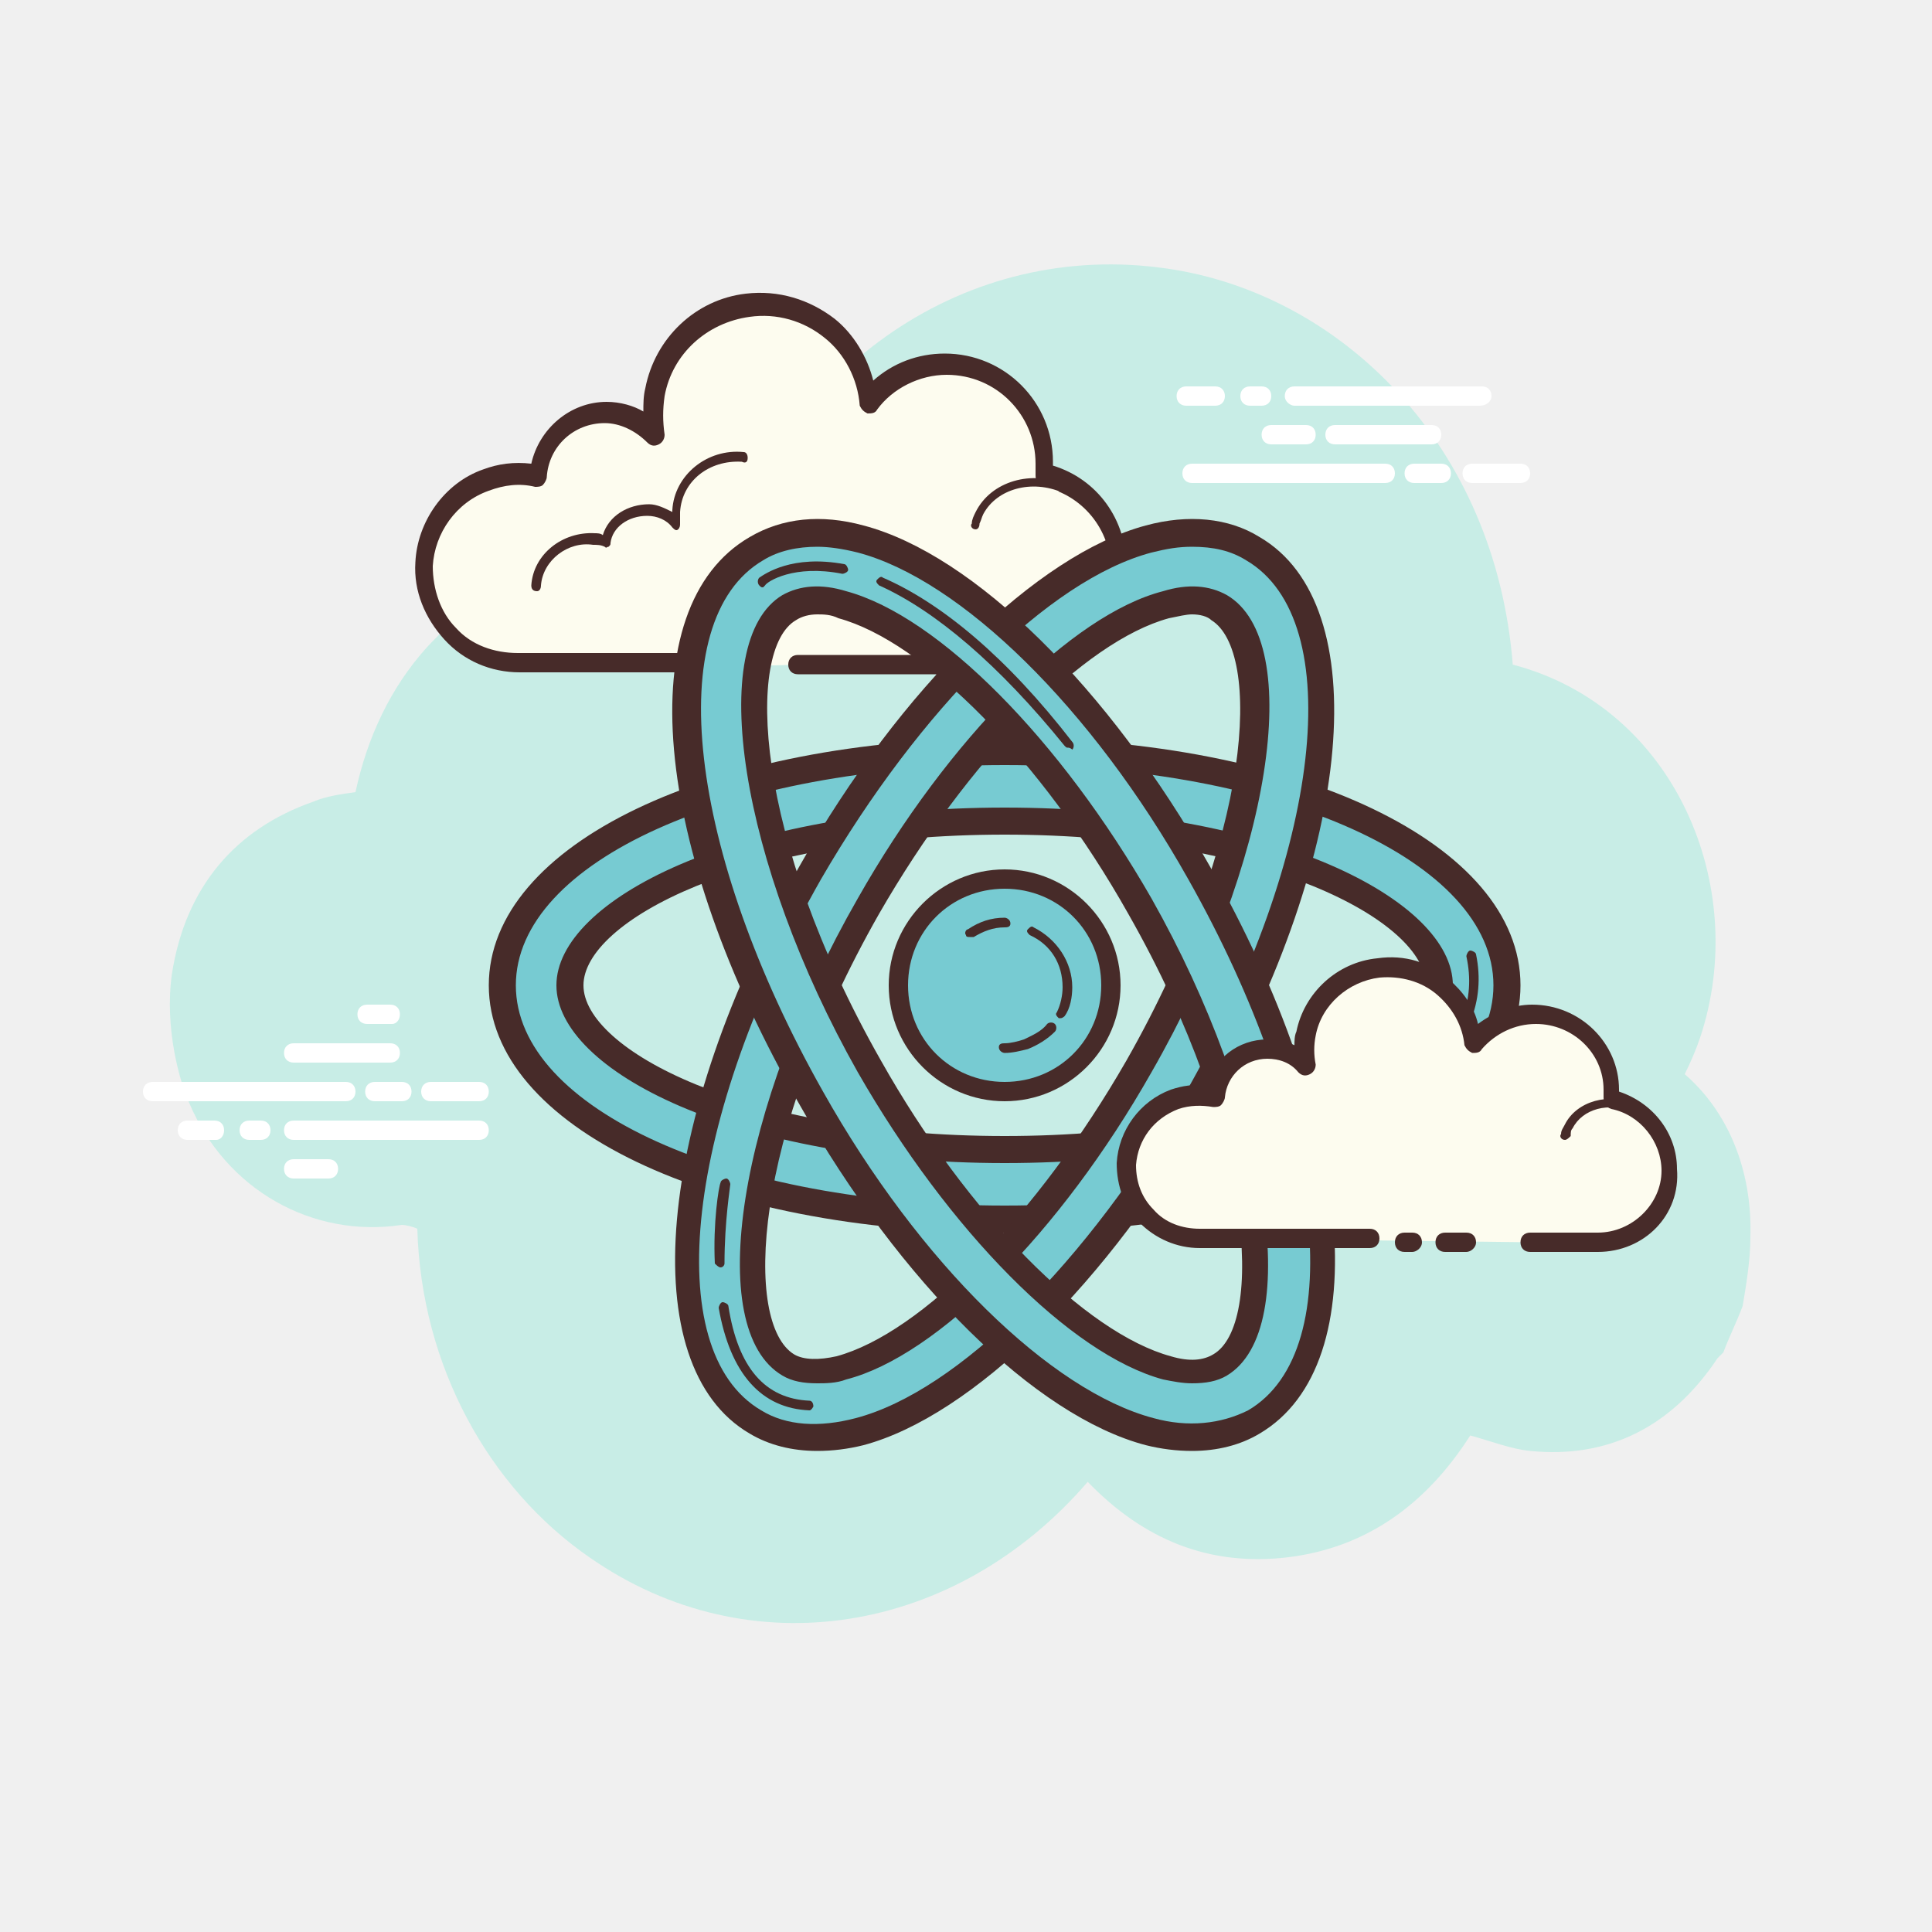
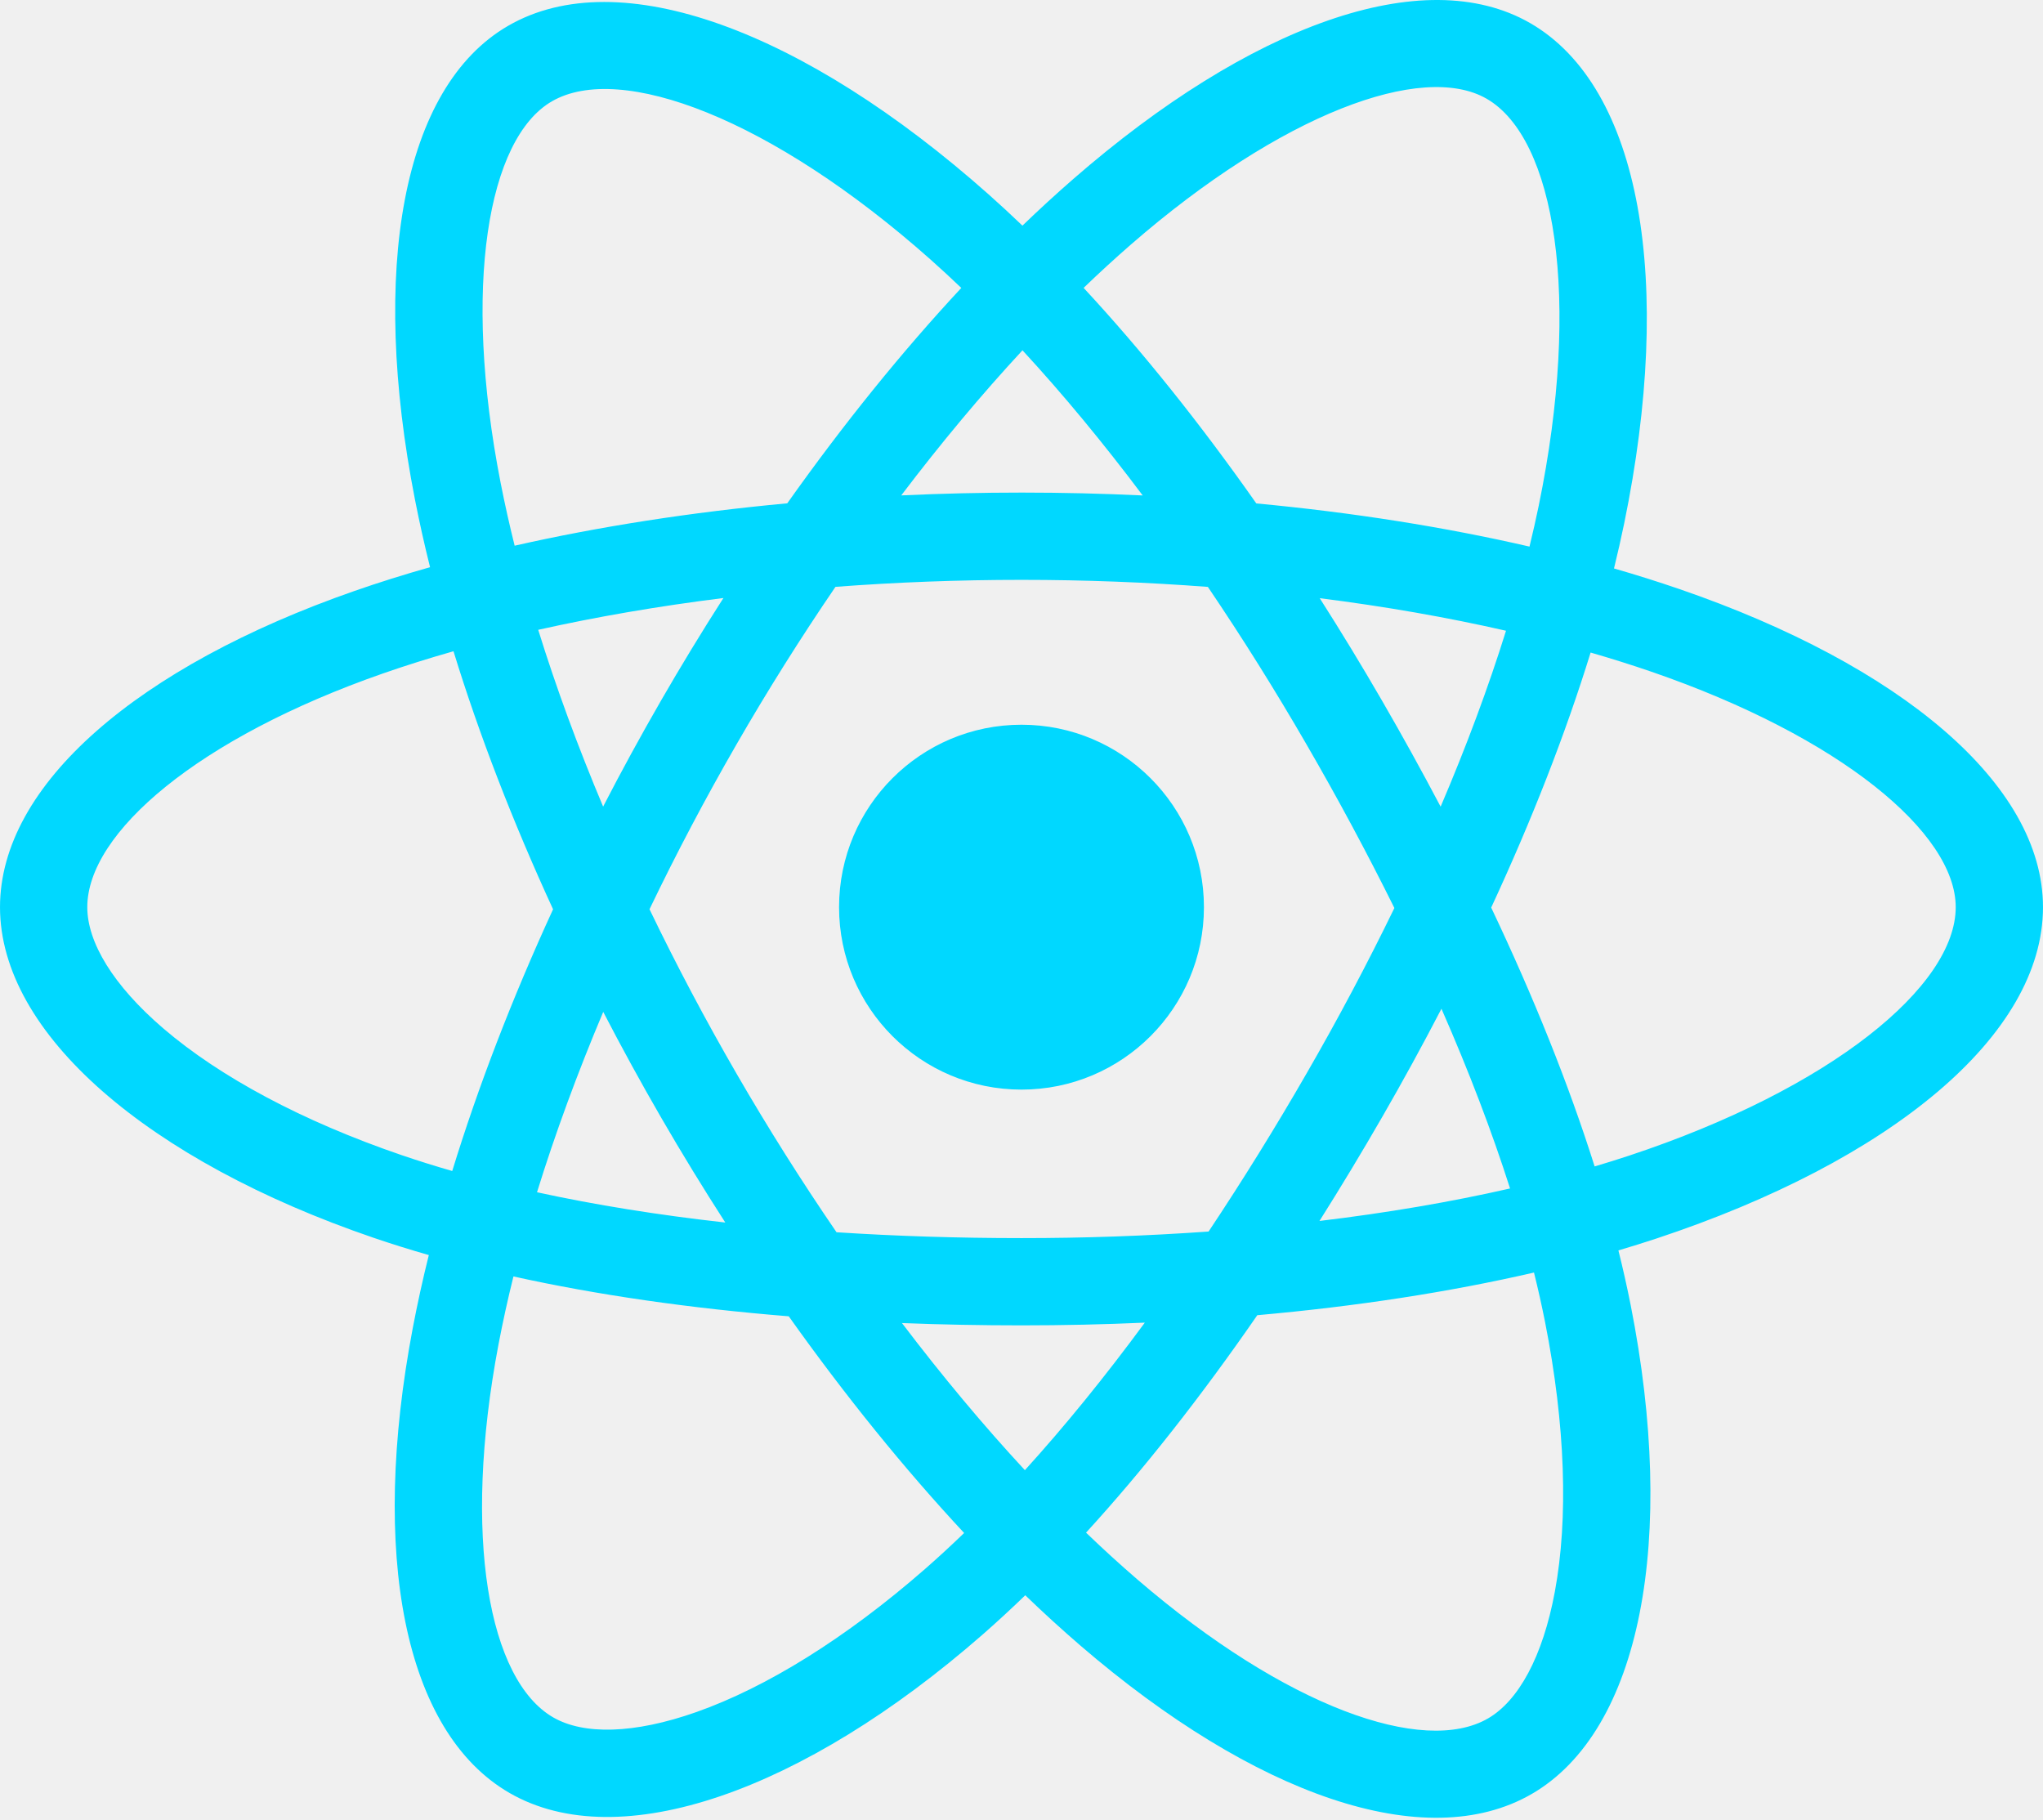
- <svg xmlns="http://www.w3.org/2000/svg" x="0px" y="0px" width="100" height="100" viewBox="0 0 100 100">
-   <path fill="#c8ede6" d="M87.2,55.6c0.3-0.6,0.6-1.3,0.8-1.9c2.6-7.8-1.3-17.1-9.7-19.3c-0.9-11.4-8.9-19.2-17.9-20.5 c-10.3-1.5-19.8,5-23,15.5c-3.8-1.3-7.5-1.2-11,0.9c-1.6,0.7-3,1.8-4.3,3.2c-1.9,2.1-3.1,4.7-3.7,7.5c-0.7,0.1-1.5,0.2-2.2,0.5 c-4,1.4-6.6,4.4-7.3,8.9c-0.4,2.8,0.4,5.6,0.9,6.7c1.9,4.5,6.4,7,11,6.3c0.2,0,0.6,0.1,0.8,0.2c0.2,7.1,3.7,13.4,8.9,17 c8.3,5.8,19,4,25.8-3.9c2.9,3,6.3,4.4,10.4,3.9c4-0.5,7.1-2.7,9.4-6.3c1.1,0.3,2.1,0.7,3.1,0.8c4,0.4,7.3-1.2,9.7-4.8 c0.1-0.1,0.2-0.2,0.3-0.3c0.3-0.8,0.7-1.6,1-2.4c0.2-1.2,0.4-2.4,0.4-3.6C90.7,60.5,89.4,57.5,87.2,55.6z" />
-   <path fill="#fdfcef" d="M41.3,34.4c0,0,11.7,0,11.8,0c2.7,0,4.9-2.2,4.9-4.9c0-2.4-1.7-4.3-3.9-4.8c0-0.2,0-0.4,0-0.6 c0-2.8-2.3-5.1-5.1-5.1c-1.7,0-3.1,0.8-4,2c-0.2-3.1-3-5.5-6.3-5.1c-2.4,0.3-4.3,2.1-4.8,4.5c-0.1,0.8-0.1,1.5,0,2.2 c-0.6-0.7-1.5-1.1-2.6-1.1c-1.9,0-3.4,1.4-3.5,3.3c-0.8-0.2-1.8-0.2-2.7,0.2c-1.8,0.7-3.1,2.4-3.2,4.4c-0.1,2.8,2.1,5.1,4.9,5.1 c0.2,0,0.9,0,1.1,0h10.2" />
-   <path fill="#472b29" d="M53.1,34.9H41.3c-0.3,0-0.5-0.2-0.5-0.5s0.2-0.5,0.5-0.5h11.8c2.4,0,4.4-2,4.4-4.4c0-2.1-1.5-3.9-3.5-4.3 c-0.3-0.1-0.4-0.3-0.4-0.6c0-0.2,0-0.4,0-0.6c0-2.5-2-4.6-4.6-4.6c-1.4,0-2.8,0.7-3.6,1.8c-0.1,0.2-0.3,0.2-0.5,0.2 c-0.2-0.1-0.3-0.2-0.4-0.4c-0.1-1.4-0.8-2.7-1.8-3.5c-1.1-0.9-2.5-1.3-3.9-1.1c-2.2,0.3-4,1.9-4.4,4.1c-0.1,0.7-0.1,1.3,0,2 c0,0.2-0.1,0.4-0.3,0.5c-0.2,0.1-0.4,0.1-0.6-0.1c-0.6-0.6-1.4-1-2.2-1c-1.6,0-2.9,1.2-3,2.8c0,0.1-0.1,0.3-0.2,0.4 c-0.1,0.1-0.3,0.1-0.4,0.1c-0.8-0.2-1.6-0.1-2.4,0.2c-1.7,0.6-2.8,2.2-2.9,3.9c0,1.2,0.4,2.4,1.2,3.2c0.8,0.9,2,1.3,3.2,1.3h11.3 c0.3,0,0.5,0.2,0.5,0.5s-0.2,0.5-0.5,0.5H26.9c-1.5,0-2.9-0.6-3.9-1.7c-1-1.1-1.6-2.5-1.5-4c0.1-2.1,1.5-4.1,3.5-4.8 c0.8-0.3,1.6-0.4,2.5-0.3c0.4-1.8,2-3.2,3.9-3.2c0.7,0,1.4,0.2,1.9,0.5c0-0.4,0-0.8,0.1-1.2c0.5-2.6,2.6-4.6,5.2-4.9 c1.7-0.2,3.3,0.3,4.6,1.3c1,0.8,1.7,2,2,3.2c1-0.9,2.3-1.4,3.7-1.4c3.1,0,5.6,2.5,5.6,5.6c0,0.1,0,0.2,0,0.2 c2.3,0.7,3.8,2.8,3.8,5.2C58.5,32.5,56.1,34.9,53.1,34.9z" />
-   <path fill="#fdfcef" d="M38.5,23.7c-1.8-0.1-3.4,1.1-3.5,2.8c0,0.2,0,0.4,0,0.6c-0.3-0.4-0.9-0.7-1.5-0.7c-1.1-0.1-2,0.6-2.2,1.6 c-0.2-0.1-0.4-0.1-0.6-0.1c-1.6-0.1-2.9,1-3,2.4" />
-   <path fill="#472b29" d="M27.8,30.6C27.8,30.6,27.8,30.6,27.8,30.6c-0.2,0-0.3-0.1-0.3-0.3c0.1-1.6,1.6-2.8,3.3-2.7 c0.1,0,0.3,0,0.4,0.1c0.3-1,1.3-1.6,2.4-1.6c0.4,0,0.8,0.2,1.2,0.4c0,0,0,0,0-0.1c0.1-1.8,1.8-3.2,3.7-3c0.1,0,0.2,0.1,0.2,0.3 s-0.1,0.3-0.3,0.2c-1.7-0.1-3.1,1-3.2,2.6c0,0.2,0,0.4,0,0.6c0,0.1,0,0.2-0.1,0.3s-0.2,0-0.3-0.1c-0.3-0.4-0.8-0.6-1.3-0.6 c-1,0-1.8,0.6-1.9,1.4c0,0.1,0,0.1-0.1,0.2c-0.1,0-0.1,0.1-0.2,0c-0.2-0.1-0.4-0.1-0.6-0.1C29.4,28,28.1,29,28,30.3 C28,30.5,27.9,30.6,27.8,30.6z" />
-   <path fill="#fdfcef" d="M55.1,25.3c-1.7-0.8-3.7-0.2-4.4,1.3c-0.1,0.2-0.2,0.4-0.2,0.6" />
-   <path fill="#472b29" d="M50.5,27.4C50.5,27.4,50.5,27.4,50.5,27.4c-0.2,0-0.3-0.2-0.2-0.3c0-0.2,0.1-0.4,0.2-0.6 c0.8-1.6,2.9-2.2,4.7-1.4c0.1,0.1,0.2,0.2,0.1,0.3c-0.1,0.1-0.2,0.2-0.3,0.1c-1.6-0.7-3.4-0.2-4.1,1.1c-0.1,0.2-0.1,0.3-0.2,0.5 C50.7,27.3,50.6,27.4,50.5,27.4z" />
-   <path fill="#fff" d="M17.9,57h-10c-0.3,0-0.5-0.2-0.5-0.5S7.6,56,7.9,56h10c0.3,0,0.5,0.2,0.5,0.5S18.2,57,17.9,57z M21.3,56.5 c0-0.3-0.2-0.5-0.5-0.5h-1.4c-0.3,0-0.5,0.2-0.5,0.5s0.2,0.5,0.5,0.5h1.4C21.1,57,21.3,56.8,21.3,56.5z M25.3,56.5 c0-0.3-0.2-0.5-0.5-0.5h-2.5c-0.3,0-0.5,0.2-0.5,0.5S22,57,22.3,57h2.5C25.1,57,25.3,56.8,25.3,56.5z M25.3,58.5 c0-0.3-0.2-0.5-0.5-0.5h-9.6c-0.3,0-0.5,0.2-0.5,0.5s0.2,0.5,0.5,0.5h9.6C25.1,59,25.3,58.8,25.3,58.5z M14,58.5 c0-0.3-0.2-0.5-0.5-0.5h-0.6c-0.3,0-0.5,0.2-0.5,0.5s0.2,0.5,0.5,0.5h0.6C13.8,59,14,58.8,14,58.5z M11.6,58.5 c0-0.3-0.2-0.5-0.5-0.5H9.7c-0.3,0-0.5,0.2-0.5,0.5S9.4,59,9.7,59h1.5C11.4,59,11.6,58.8,11.6,58.5z M20.7,54.5 c0-0.3-0.2-0.5-0.5-0.5h-5c-0.3,0-0.5,0.2-0.5,0.5s0.2,0.5,0.5,0.5h5C20.5,55,20.7,54.8,20.7,54.5z M20.7,52.5 c0-0.3-0.2-0.5-0.5-0.5H19c-0.3,0-0.5,0.2-0.5,0.5S18.7,53,19,53h1.3C20.5,53,20.7,52.8,20.7,52.5z M17.5,60.5 c0-0.3-0.2-0.5-0.5-0.5h-1.8c-0.3,0-0.5,0.2-0.5,0.5s0.2,0.5,0.5,0.5H17C17.3,61,17.5,60.8,17.5,60.5z" />
-   <path fill="#fff" d="M71.7,25h-10c-0.3,0-0.5-0.2-0.5-0.5s0.2-0.5,0.5-0.5h10c0.3,0,0.5,0.2,0.5,0.5S72,25,71.7,25z M75.1,24.5 c0-0.3-0.2-0.5-0.5-0.5h-1.4c-0.3,0-0.5,0.2-0.5,0.5s0.2,0.5,0.5,0.5h1.4C74.9,25,75.1,24.8,75.1,24.5z M79.2,24.5 c0-0.3-0.2-0.5-0.5-0.5h-2.5c-0.3,0-0.5,0.2-0.5,0.5s0.2,0.5,0.5,0.5h2.5C79,25,79.2,24.8,79.2,24.5z M77.2,20.5 c0-0.3-0.2-0.5-0.5-0.5H67c-0.3,0-0.5,0.2-0.5,0.5S66.8,21,67,21h9.6C76.9,21,77.2,20.8,77.2,20.5z M65.8,20.5 c0-0.3-0.2-0.5-0.5-0.5h-0.6c-0.3,0-0.5,0.2-0.5,0.5s0.2,0.5,0.5,0.5h0.6C65.6,21,65.8,20.8,65.8,20.5z M63.4,20.5 c0-0.3-0.2-0.5-0.5-0.5h-1.5c-0.3,0-0.5,0.2-0.5,0.5s0.2,0.5,0.5,0.5h1.5C63.2,21,63.4,20.8,63.4,20.5z M74.6,22.5 c0-0.3-0.2-0.5-0.5-0.5h-5c-0.3,0-0.5,0.2-0.5,0.5s0.2,0.5,0.5,0.5h5C74.4,23,74.6,22.8,74.6,22.5z M74.6,20.5 c0-0.3-0.2-0.5-0.5-0.5h-1.3c-0.3,0-0.5,0.2-0.5,0.5s0.2,0.5,0.5,0.5h1.3C74.4,21,74.6,20.8,74.6,20.5z M68.1,22.5 c0-0.3-0.2-0.5-0.5-0.5h-1.8c-0.3,0-0.5,0.2-0.5,0.5s0.2,0.5,0.5,0.5h1.8C67.9,23,68.1,22.8,68.1,22.5z" />
-   <path fill="#77cbd2" d="M52,63.1c-14.8,0-26-5.2-26-12.1s11.2-12.1,26-12.1c14.8,0,26,5.2,26,12.1S66.8,63.1,52,63.1z M52,42.5 c-13.3,0-22.5,4.5-22.5,8.5s9.3,8.5,22.5,8.5S74.5,55,74.5,51S65.3,42.5,52,42.5z" />
-   <path fill="#472b29" d="M52,63.8c-15.2,0-26.7-5.5-26.7-12.8S36.8,38.2,52,38.2S78.7,43.7,78.7,51S67.2,63.8,52,63.8z M52,39.6 c-14.2,0-25.3,5-25.3,11.4S37.8,62.4,52,62.4s25.3-5,25.3-11.4S66.2,39.6,52,39.6z M52,60.2c-13.9,0-23.2-4.8-23.2-9.2 s9.3-9.2,23.2-9.2s23.2,4.8,23.2,9.2S65.9,60.2,52,60.2z M52,43.2c-13.5,0-21.8,4.5-21.8,7.8s8.3,7.8,21.8,7.8s21.8-4.5,21.8-7.8 S65.5,43.2,52,43.2z" />
-   <path fill="#77cbd2" d="M42.3,74.4c-1.2,0-2.2-0.3-3.2-0.8C33.4,70.2,34.6,58,42,45.2c5.1-9,12-15.8,17.5-17.2c2-0.5,3.9-0.4,5.4,0.5 c5.7,3.3,4.5,15.5-2.9,28.4c-5.1,9-12,15.8-17.5,17.2C43.7,74.3,43,74.4,42.3,74.4z M61.7,31.1c-0.4,0-0.9,0.1-1.3,0.2 c-4.6,1.2-10.8,7.5-15.4,15.6c-6.4,11.2-7.5,21.8-4.1,23.7c0.7,0.4,1.6,0.5,2.8,0.2c4.6-1.2,10.8-7.5,15.4-15.6 c6.4-11.2,7.5-21.8,4.1-23.7C62.8,31.2,62.3,31.1,61.7,31.1z" />
-   <path fill="#472b29" d="M42.3,75.1c-1.3,0-2.5-0.3-3.5-0.9c-6-3.5-4.9-16.2,2.6-29.4c5.2-9.2,12.3-16.1,17.9-17.6 c2.2-0.6,4.3-0.4,5.9,0.6c6,3.5,4.9,16.2-2.6,29.4c-5.2,9.2-12.3,16.1-17.9,17.6C43.9,75,43.1,75.1,42.3,75.1z M61.7,28.3 c-0.7,0-1.3,0.1-2.1,0.3c-5.3,1.4-12,8.1-17.1,16.9c-7,12.3-8.4,24.4-3.1,27.5c1.3,0.8,3,0.9,4.9,0.4c5.3-1.4,12-8.1,17.1-16.9 c7-12.3,8.4-24.4,3.1-27.5C63.7,28.5,62.8,28.3,61.7,28.3z M42.3,71.6c-0.7,0-1.3-0.1-1.8-0.4c-4.1-2.4-2.3-13.9,3.9-24.7 c4.7-8.3,11.1-14.7,15.8-15.9c1.3-0.4,2.4-0.3,3.3,0.2c4.1,2.4,2.3,13.9-3.9,24.7c-4.7,8.3-11.1,14.7-15.8,15.9 C43.3,71.6,42.7,71.6,42.3,71.6z M61.7,31.8c-0.3,0-0.7,0.1-1.2,0.2c-4.4,1.2-10.4,7.3-15,15.3c-6.6,11.6-7,21.2-4.4,22.8 c0.5,0.3,1.3,0.3,2.2,0.1c4.4-1.2,10.4-7.3,15-15.3c6.6-11.6,7-21.2,4.4-22.8C62.5,31.9,62.1,31.8,61.7,31.8z" />
-   <path fill="#77cbd2" d="M61.7,74.4c-0.7,0-1.5-0.1-2.2-0.3C54,72.6,47.1,65.8,42,56.8c-7.3-12.9-8.6-25.1-2.9-28.4 c1.5-0.9,3.4-1.1,5.4-0.5C50,29.4,56.9,36.2,62,45.2c7.3,12.9,8.6,25.1,2.9,28.4C64,74.1,62.9,74.4,61.7,74.4z M42.3,31.1 c-0.5,0-1,0.1-1.4,0.3c-3.3,1.9-2.3,12.5,4.1,23.7c4.6,8.1,10.8,14.4,15.4,15.6c1.1,0.3,2.1,0.3,2.8-0.2c3.3-1.9,2.3-12.5-4.1-23.7 c-4.6-8.1-10.8-14.4-15.4-15.6C43.1,31.1,42.7,31.1,42.3,31.1z" />
-   <path fill="#472b29" d="M61.7,75.1c-0.8,0-1.6-0.1-2.4-0.3c-5.7-1.5-12.7-8.4-17.9-17.6c-7.7-13.4-8.8-25.8-2.6-29.4 c1.7-1,3.7-1.2,5.9-0.6c5.7,1.5,12.7,8.4,17.9,17.6c7.5,13.2,8.7,25.8,2.6,29.4C64.2,74.8,63,75.1,61.7,75.1z M42.3,28.3 c-1,0-2,0.2-2.8,0.7c-5.3,3.1-3.9,15.1,3.1,27.5c5,8.9,11.8,15.5,17.1,16.9c1.8,0.5,3.5,0.3,4.9-0.4c5.3-3.1,3.9-15.1-3.1-27.5 c-5-8.9-11.8-15.5-17.1-16.9C43.6,28.4,42.9,28.3,42.3,28.3z M61.7,71.6c-0.5,0-1-0.1-1.5-0.2c-4.8-1.3-11.1-7.7-15.8-15.9 c-6.1-10.8-7.9-22.3-3.9-24.7c0.9-0.5,2-0.6,3.3-0.2c4.8,1.3,11.1,7.7,15.8,15.9c6.1,10.8,7.9,22.3,3.9,24.7 C63,71.5,62.4,71.6,61.7,71.6z M42.3,31.8c-0.4,0-0.8,0.1-1.1,0.3c-2.6,1.5-2.2,11.2,4.4,22.8c4.5,8,10.6,14.1,15,15.3 c1,0.3,1.7,0.2,2.2-0.1c2.6-1.5,2.2-11.2-4.4-22.8c-4.5-8-10.6-14.1-15-15.3C43,31.8,42.6,31.8,42.3,31.8z" />
-   <circle cx="52" cy="51" r="5.5" fill="#77cbd2" />
-   <path fill="#472b29" d="M52,57c-3.3,0-6-2.7-6-6s2.7-6,6-6s6,2.7,6,6S55.3,57,52,57z M52,46c-2.8,0-5,2.2-5,5s2.2,5,5,5s5-2.2,5-5 S54.8,46,52,46z" />
-   <path fill="#472b29" d="M52,54.5c-0.1,0-0.3-0.1-0.3-0.3S51.9,54,52,54c0.3,0,0.7-0.1,1-0.2c0.4-0.2,0.9-0.4,1.2-0.8 c0.1-0.1,0.3-0.1,0.4,0c0.1,0.1,0.1,0.3,0,0.4c-0.4,0.4-0.9,0.7-1.4,0.9C52.8,54.4,52.4,54.5,52,54.5z" />
-   <g>
-     <path fill="#472b29" d="M54.9,52.7c0,0-0.1,0-0.1,0c-0.1-0.1-0.2-0.2-0.1-0.3c0.2-0.4,0.3-0.9,0.3-1.3c0-1.2-0.6-2.2-1.7-2.7 c-0.1-0.1-0.2-0.2-0.1-0.3c0.1-0.1,0.2-0.2,0.3-0.1c1.2,0.6,2,1.8,2,3.1c0,0.5-0.1,1.1-0.4,1.5C55.1,52.6,55,52.7,54.9,52.7z" />
-   </g>
-   <g>
-     <path fill="#472b29" d="M50.2,48.5c-0.1,0-0.2,0-0.2-0.1c-0.1-0.1,0-0.3,0.1-0.3c0.6-0.4,1.2-0.6,1.9-0.6c0.1,0,0.3,0.1,0.3,0.3 S52.1,48,52,48c-0.6,0-1.1,0.2-1.6,0.5C50.3,48.5,50.3,48.5,50.2,48.5z" />
-   </g>
-   <g>
-     <path fill="#472b29" d="M55.3,38.7c-0.1,0-0.1,0-0.2-0.1c-3.4-4.2-6.7-7-9.6-8.3c-0.1-0.1-0.2-0.2-0.1-0.3c0.1-0.1,0.2-0.2,0.3-0.1 c3,1.3,6.4,4.1,9.8,8.5c0.1,0.1,0.1,0.3,0,0.4C55.4,38.7,55.3,38.7,55.3,38.7z" />
-   </g>
-   <g>
-     <path fill="#472b29" d="M39.5,30.4c-0.1,0-0.1,0-0.2-0.1c-0.1-0.1-0.1-0.3,0-0.4c0.3-0.2,1.7-1.2,4.4-0.7c0.1,0,0.2,0.2,0.2,0.3 c0,0.1-0.2,0.2-0.3,0.2c-2.5-0.5-3.9,0.4-4,0.6C39.6,30.3,39.5,30.4,39.5,30.4z" />
-   </g>
-   <g>
-     <path fill="#472b29" d="M73.6,56.1c-0.1,0-0.1,0-0.2-0.1c-0.1-0.1-0.1-0.3,0-0.4c2.2-1.8,3-3.8,2.5-6.1c0-0.1,0.1-0.3,0.2-0.3 c0.1,0,0.3,0.1,0.3,0.2c0.5,2.4-0.4,4.7-2.7,6.6C73.7,56.1,73.7,56.1,73.6,56.1z" />
-   </g>
-   <g>
-     <path fill="#472b29" d="M69.6,58.3c-0.1,0-0.2-0.1-0.2-0.2c0-0.1,0-0.3,0.2-0.3c0,0,1.3-0.4,2.7-1.3c0.1-0.1,0.3,0,0.3,0.1 c0.1,0.1,0,0.3-0.1,0.3C71,57.9,69.7,58.3,69.6,58.3C69.7,58.3,69.6,58.3,69.6,58.3z" />
-   </g>
-   <g>
-     <path fill="#472b29" d="M41.9,73C41.9,73,41.9,73,41.9,73c-2.5-0.1-4.1-1.9-4.7-5.3c0-0.1,0.1-0.3,0.2-0.3c0.1,0,0.3,0.1,0.3,0.2 c0.5,3.2,1.9,4.8,4.2,4.9c0.1,0,0.2,0.1,0.2,0.3C42.1,72.8,42,73,41.9,73z" />
-   </g>
-   <g>
-     <path fill="#472b29" d="M37.3,65.6c-0.1,0-0.2-0.1-0.3-0.2c-0.1-2.1,0.2-4,0.3-4.2c0-0.1,0.2-0.2,0.3-0.2c0.1,0,0.2,0.2,0.2,0.3 c0,0.1-0.3,1.9-0.3,4.1C37.5,65.5,37.4,65.6,37.3,65.6C37.3,65.6,37.3,65.6,37.3,65.6z" />
-   </g>
-   <g>
-     <path fill="#fdfcef" d="M79.2,64.3c1.9,0,3.5,0,3.5,0c2.1,0,3.8-1.7,3.8-3.7c0-1.8-1.3-3.3-3-3.7c0-0.2,0-0.3,0-0.5 c0-2.1-1.8-3.9-4-3.9c-1.3,0-2.4,0.6-3.2,1.5c-0.2-2.4-2.4-4.2-4.9-3.9c-1.9,0.2-3.4,1.6-3.7,3.4c-0.1,0.6-0.1,1.1,0,1.7 c-0.5-0.5-1.2-0.9-2-0.9c-1.4,0-2.6,1.1-2.7,2.5c-0.7-0.1-1.4-0.1-2.1,0.1c-1.4,0.5-2.5,1.9-2.5,3.4c-0.1,2.1,1.7,3.9,3.8,3.9 c0.2,0,0.7,0,0.9,0h7.9 M72.7,64.3h0.4" />
-     <path fill="#472b29" d="M82.7,64.8h-3.5c-0.3,0-0.5-0.2-0.5-0.5s0.2-0.5,0.5-0.5h3.5c1.8,0,3.3-1.5,3.3-3.2c0-1.5-1.1-2.9-2.6-3.2 c-0.3-0.1-0.4-0.3-0.4-0.6c0-0.1,0-0.3,0-0.4c0-1.9-1.6-3.4-3.5-3.4c-1.1,0-2.1,0.5-2.8,1.3c-0.1,0.2-0.3,0.2-0.5,0.2 c-0.2-0.1-0.3-0.2-0.4-0.4c-0.1-1-0.6-1.9-1.4-2.6c-0.8-0.7-1.9-1-3-0.9c-1.6,0.2-3,1.4-3.3,3c-0.1,0.5-0.1,1,0,1.5 c0,0.2-0.1,0.4-0.3,0.5c-0.2,0.1-0.4,0.1-0.6-0.1c-0.4-0.5-1-0.7-1.6-0.7c-1.2,0-2.1,0.9-2.2,2c0,0.1-0.1,0.3-0.2,0.4 c-0.1,0.1-0.3,0.1-0.4,0.1c-0.6-0.1-1.2-0.1-1.8,0.1c-1.3,0.5-2.1,1.6-2.2,2.9c0,0.9,0.3,1.7,0.9,2.3c0.6,0.7,1.5,1,2.4,1h8.8 c0.3,0,0.5,0.2,0.5,0.5s-0.2,0.5-0.5,0.5h-8.8c-1.2,0-2.3-0.5-3.1-1.3c-0.8-0.8-1.2-1.9-1.2-3.1c0.1-1.7,1.2-3.2,2.8-3.8 c0.6-0.2,1.2-0.3,1.9-0.2c0.3-1.4,1.6-2.4,3.1-2.4c0.5,0,1,0.1,1.4,0.3c0-0.2,0-0.5,0.1-0.7c0.4-2,2.1-3.6,4.2-3.8 c1.4-0.2,2.7,0.2,3.7,1.1c0.7,0.6,1.3,1.4,1.5,2.3c0.8-0.6,1.8-1,2.8-1c2.5,0,4.5,2,4.5,4.4c0,0,0,0.1,0,0.1c1.8,0.6,3,2.2,3,4 C87,62.9,85.1,64.8,82.7,64.8z M73.1,64.8h-0.4c-0.3,0-0.5-0.2-0.5-0.5s0.2-0.5,0.5-0.5h0.4c0.3,0,0.5,0.2,0.5,0.5 S73.3,64.8,73.1,64.8z" />
-     <g>
-       <path fill="#472b29" d="M81,59C81,59,81,59,81,59c-0.2,0-0.3-0.2-0.2-0.3c0-0.2,0.1-0.3,0.2-0.5c0.6-1.2,2.3-1.7,3.7-1 c0.1,0.1,0.2,0.2,0.1,0.3c-0.1,0.1-0.2,0.2-0.3,0.1c-1.2-0.6-2.6-0.2-3.1,0.8c-0.1,0.1-0.1,0.2-0.1,0.4C81.2,58.9,81.1,59,81,59z" />
-     </g>
-     <g>
-       <path fill="#472b29" d="M75.9,64.8h-1.1c-0.3,0-0.5-0.2-0.5-0.5s0.2-0.5,0.5-0.5h1.1c0.3,0,0.5,0.2,0.5,0.5S76.1,64.8,75.9,64.8z" />
-     </g>
-   </g>
+ <svg xmlns="http://www.w3.org/2000/svg" aria-hidden="true" role="img" class="iconify iconify--logos" width="35.93" height="32" preserveAspectRatio="xMidYMid meet" viewBox="0 0 256 228">
+   <path fill="#00D8FF" d="M210.483 73.824a171.49 171.49 0 0 0-8.24-2.597c.465-1.9.893-3.777 1.273-5.621c6.238-30.281 2.16-54.676-11.769-62.708c-13.355-7.7-35.196.329-57.254 19.526a171.23 171.23 0 0 0-6.375 5.848a155.866 155.866 0 0 0-4.241-3.917C100.759 3.829 77.587-4.822 63.673 3.233C50.33 10.957 46.379 33.89 51.995 62.588a170.974 170.974 0 0 0 1.892 8.48c-3.28.932-6.445 1.924-9.474 2.98C17.309 83.498 0 98.307 0 113.668c0 15.865 18.582 31.778 46.812 41.427a145.52 145.52 0 0 0 6.921 2.165a167.467 167.467 0 0 0-2.01 9.138c-5.354 28.2-1.173 50.591 12.134 58.266c13.744 7.926 36.812-.22 59.273-19.855a145.567 145.567 0 0 0 5.342-4.923a168.064 168.064 0 0 0 6.92 6.314c21.758 18.722 43.246 26.282 56.54 18.586c13.731-7.949 18.194-32.003 12.4-61.268a145.016 145.016 0 0 0-1.535-6.842c1.62-.48 3.21-.974 4.76-1.488c29.348-9.723 48.443-25.443 48.443-41.52c0-15.417-17.868-30.326-45.517-39.844Zm-6.365 70.984c-1.4.463-2.836.91-4.3 1.345c-3.24-10.257-7.612-21.163-12.963-32.432c5.106-11 9.31-21.767 12.459-31.957c2.619.758 5.16 1.557 7.61 2.4c23.69 8.156 38.14 20.213 38.14 29.504c0 9.896-15.606 22.743-40.946 31.14Zm-10.514 20.834c2.562 12.94 2.927 24.64 1.23 33.787c-1.524 8.219-4.59 13.698-8.382 15.893c-8.067 4.67-25.32-1.4-43.927-17.412a156.726 156.726 0 0 1-6.437-5.87c7.214-7.889 14.423-17.06 21.459-27.246c12.376-1.098 24.068-2.894 34.671-5.345a134.17 134.17 0 0 1 1.386 6.193ZM87.276 214.515c-7.882 2.783-14.16 2.863-17.955.675c-8.075-4.657-11.432-22.636-6.853-46.752a156.923 156.923 0 0 1 1.869-8.499c10.486 2.32 22.093 3.988 34.498 4.994c7.084 9.967 14.501 19.128 21.976 27.15a134.668 134.668 0 0 1-4.877 4.492c-9.933 8.682-19.886 14.842-28.658 17.94ZM50.35 144.747c-12.483-4.267-22.792-9.812-29.858-15.863c-6.35-5.437-9.555-10.836-9.555-15.216c0-9.322 13.897-21.212 37.076-29.293c2.813-.98 5.757-1.905 8.812-2.773c3.204 10.42 7.406 21.315 12.477 32.332c-5.137 11.18-9.399 22.249-12.634 32.792a134.718 134.718 0 0 1-6.318-1.979Zm12.378-84.26c-4.811-24.587-1.616-43.134 6.425-47.789c8.564-4.958 27.502 2.111 47.463 19.835a144.318 144.318 0 0 1 3.841 3.545c-7.438 7.987-14.787 17.08-21.808 26.988c-12.04 1.116-23.565 2.908-34.161 5.309a160.342 160.342 0 0 1-1.76-7.887Zm110.427 27.268a347.8 347.8 0 0 0-7.785-12.803c8.168 1.033 15.994 2.404 23.343 4.08c-2.206 7.072-4.956 14.465-8.193 22.045a381.151 381.151 0 0 0-7.365-13.322Zm-45.032-43.861c5.044 5.465 10.096 11.566 15.065 18.186a322.04 322.04 0 0 0-30.257-.006c4.974-6.559 10.069-12.652 15.192-18.18ZM82.802 87.83a323.167 323.167 0 0 0-7.227 13.238c-3.184-7.553-5.909-14.98-8.134-22.152c7.304-1.634 15.093-2.97 23.209-3.984a321.524 321.524 0 0 0-7.848 12.897Zm8.081 65.352c-8.385-.936-16.291-2.203-23.593-3.793c2.26-7.3 5.045-14.885 8.298-22.6a321.187 321.187 0 0 0 7.257 13.246c2.594 4.48 5.28 8.868 8.038 13.147Zm37.542 31.03c-5.184-5.592-10.354-11.779-15.403-18.433c4.902.192 9.899.29 14.978.29c5.218 0 10.376-.117 15.453-.343c-4.985 6.774-10.018 12.97-15.028 18.486Zm52.198-57.817c3.422 7.8 6.306 15.345 8.596 22.52c-7.422 1.694-15.436 3.058-23.88 4.071a382.417 382.417 0 0 0 7.859-13.026a347.403 347.403 0 0 0 7.425-13.565Zm-16.898 8.101a358.557 358.557 0 0 1-12.281 19.815a329.4 329.4 0 0 1-23.444.823c-7.967 0-15.716-.248-23.178-.732a310.202 310.202 0 0 1-12.513-19.846h.001a307.41 307.41 0 0 1-10.923-20.627a310.278 310.278 0 0 1 10.89-20.637l-.001.001a307.318 307.318 0 0 1 12.413-19.761c7.613-.576 15.42-.876 23.31-.876H128c7.926 0 15.743.303 23.354.883a329.357 329.357 0 0 1 12.335 19.695a358.489 358.489 0 0 1 11.036 20.54a329.472 329.472 0 0 1-11 20.722Zm22.56-122.124c8.572 4.944 11.906 24.881 6.52 51.026c-.344 1.668-.73 3.367-1.15 5.09c-10.622-2.452-22.155-4.275-34.23-5.408c-7.034-10.017-14.323-19.124-21.64-27.008a160.789 160.789 0 0 1 5.888-5.4c18.9-16.447 36.564-22.941 44.612-18.3ZM128 90.808c12.625 0 22.86 10.235 22.86 22.86s-10.235 22.86-22.86 22.86s-22.86-10.235-22.86-22.86s10.235-22.86 22.86-22.86Z" />
</svg>
